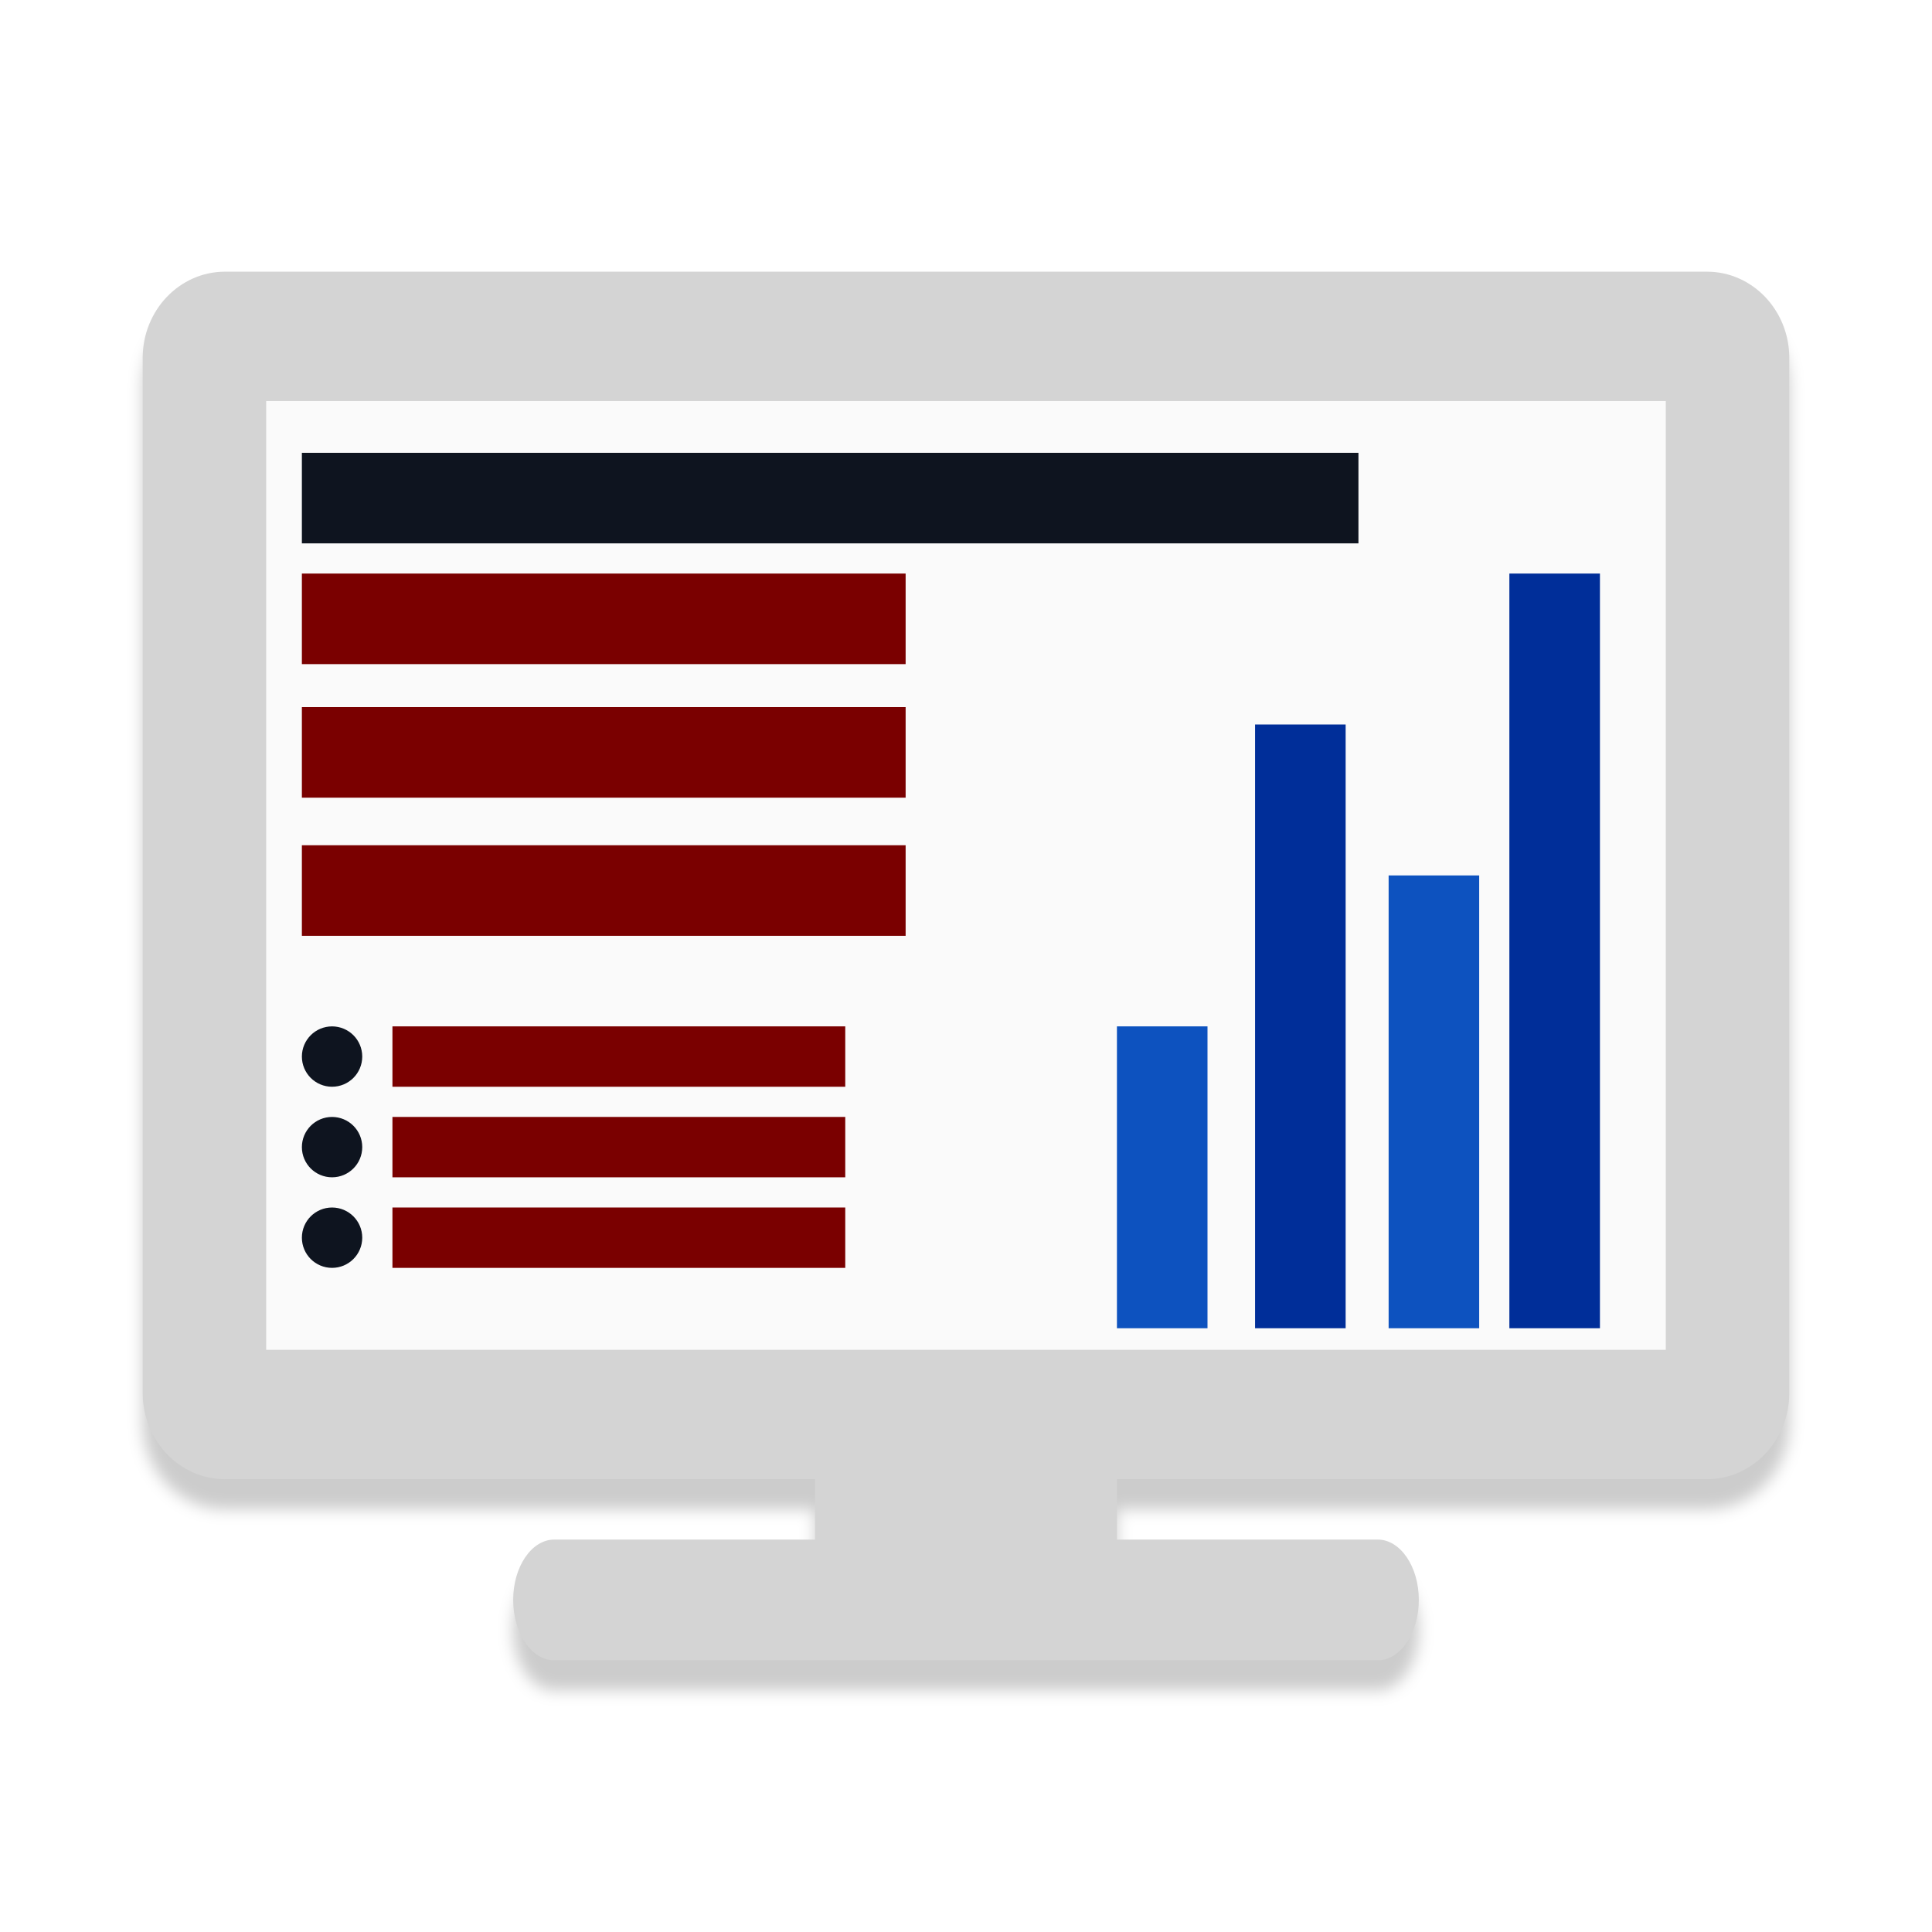
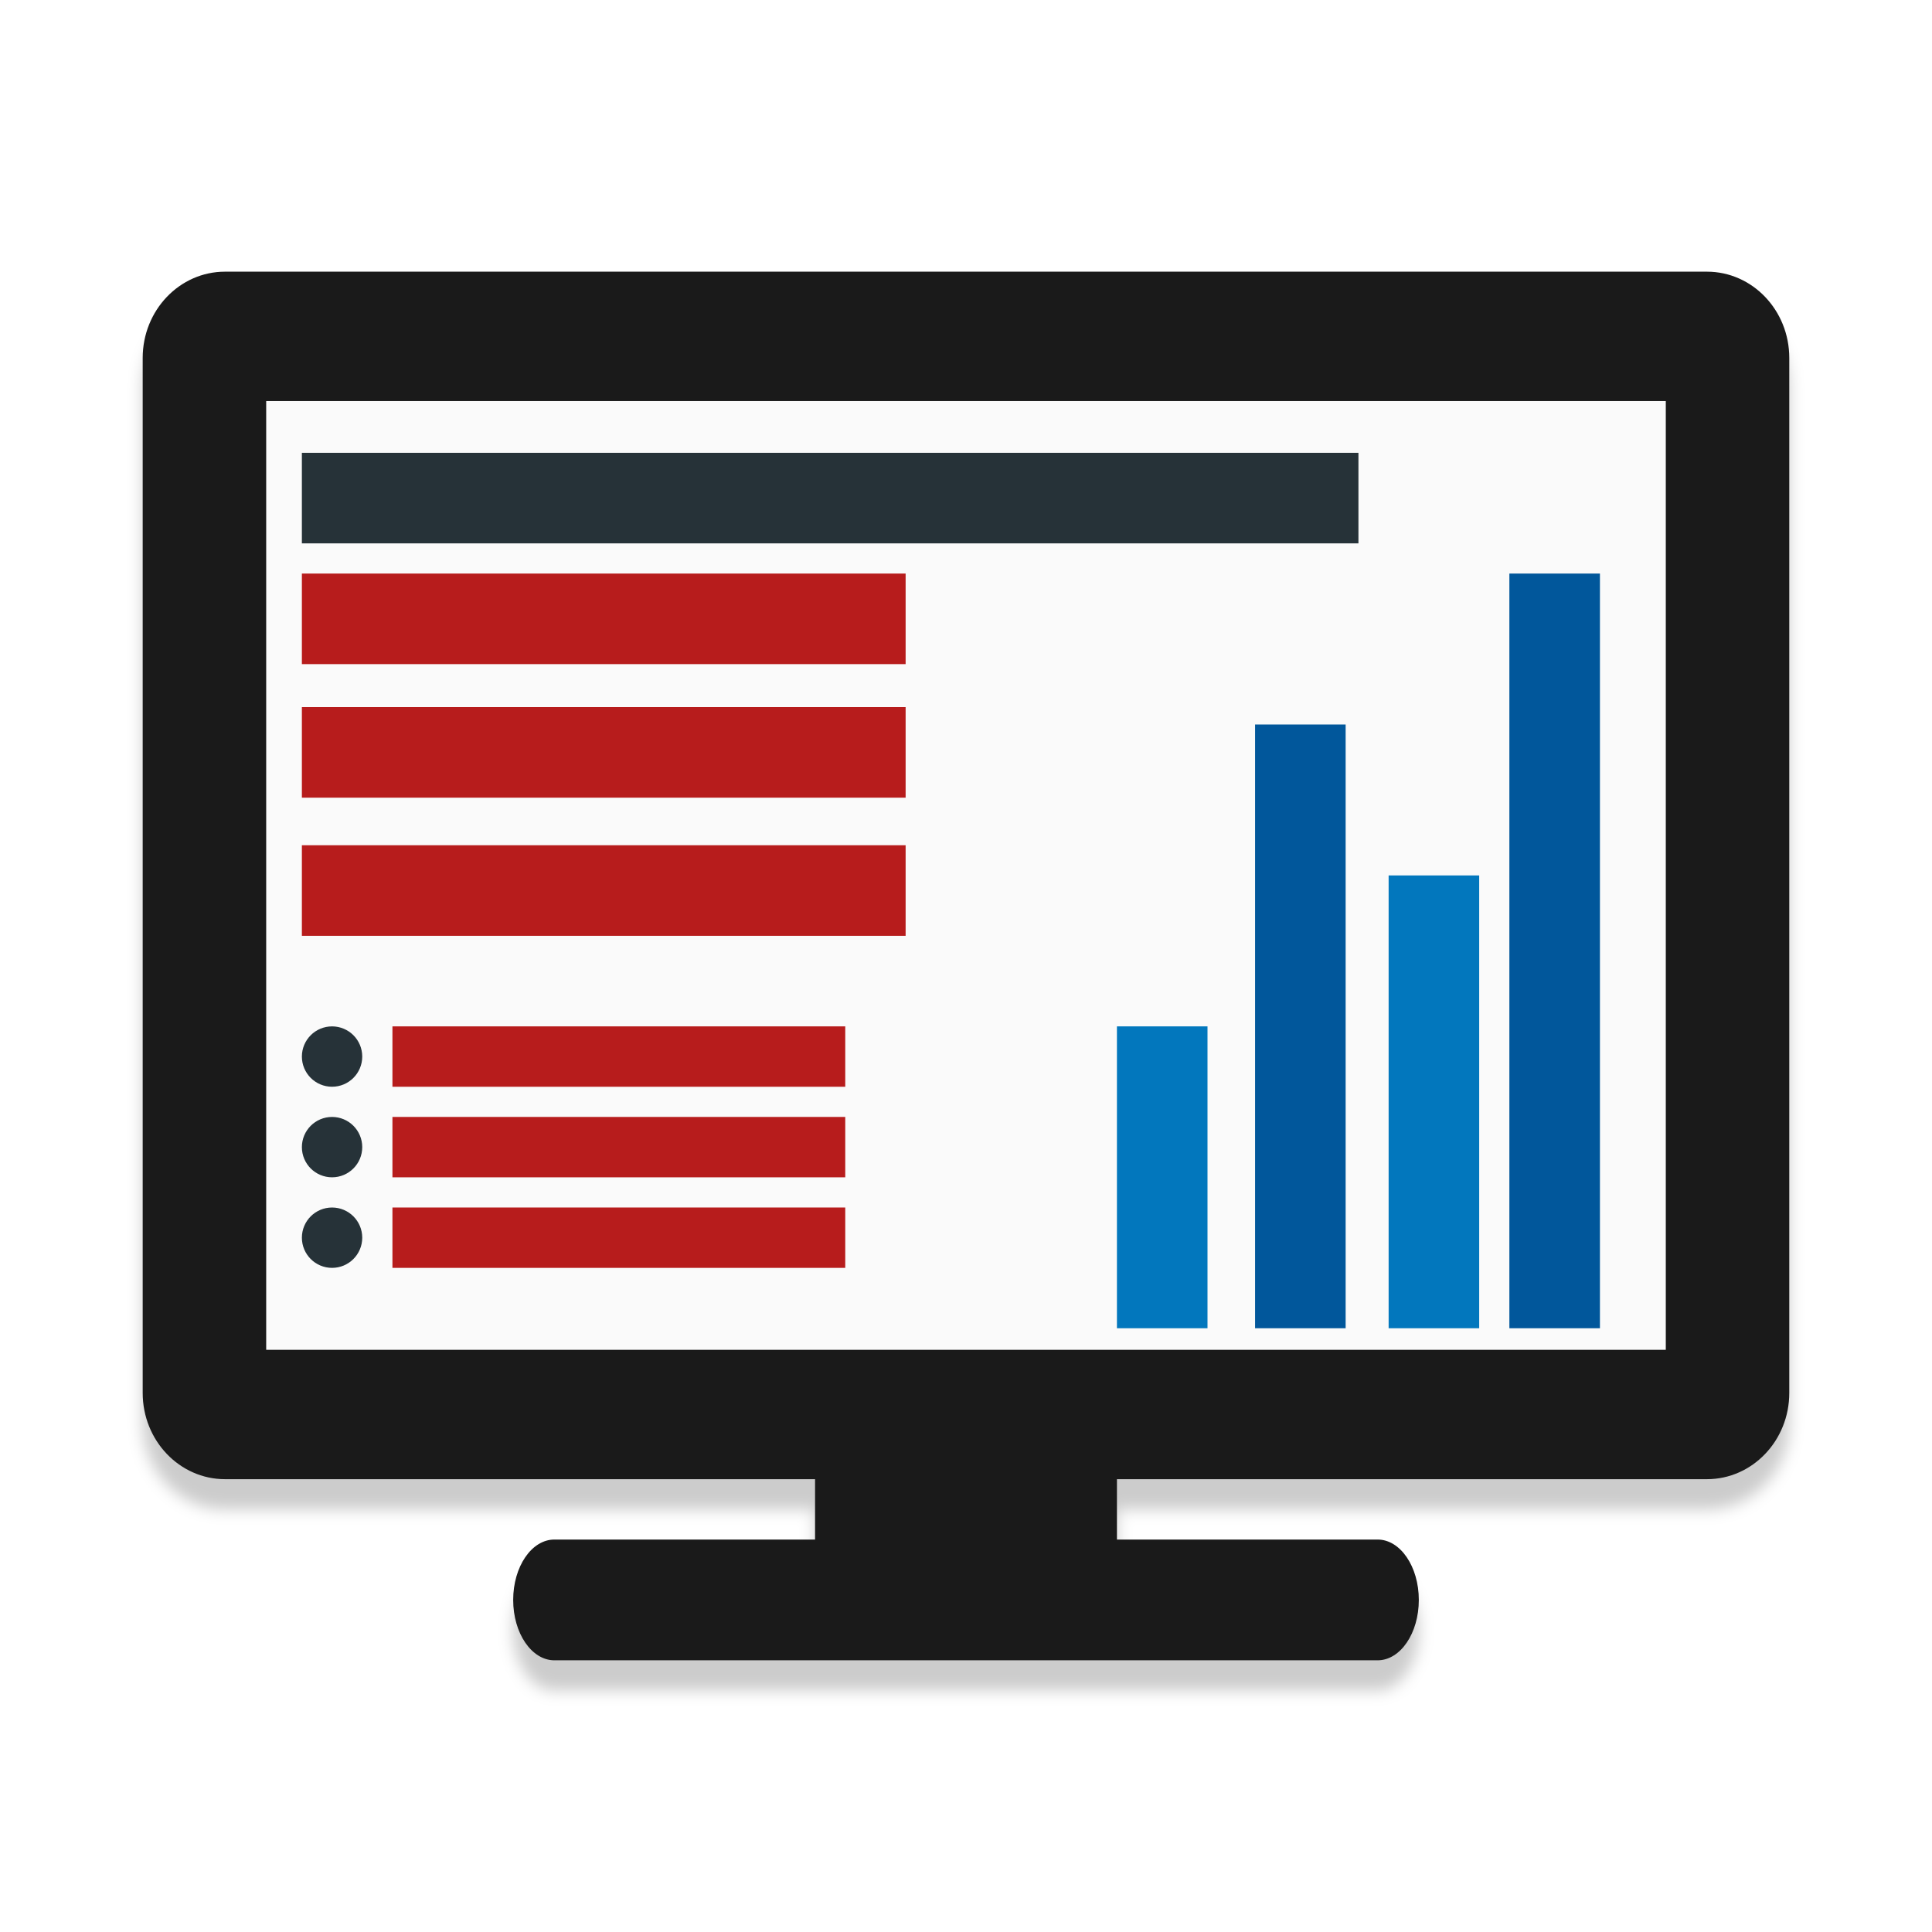
<svg xmlns="http://www.w3.org/2000/svg" id="svg7384" style="enable-background:new" height="128" width="128" version="1.1">
  <defs id="defs7386">
    <style type="text/css" id="current-color-scheme">
   .ColorScheme-Text { color:#5c616c; } .ColorScheme-Highlight { color:#5294e2; } .ColorScheme-ButtonBackground { color:#d3dae3; }
  </style>
    <filter height="1.026" y="-0.013" width="1.022" x="-0.011" id="filter4747" style="color-interpolation-filters:sRGB">
      <feGaussianBlur id="feGaussianBlur4749" stdDeviation="0.251" />
    </filter>
  </defs>
  <g id="g4745" transform="matrix(2,0,0,2,147.8671,21.57335)" style="opacity:0.2;fill:#000000;fill-opacity:1;stroke:none;filter:url(#filter4747)">
    <rect id="rect4823-6" transform="matrix(0,-1,-1,0,0,0)" ry="1.364" rx="2" y="26.934" x="-45.213" height="30" width="4" style="fill:#000000;fill-opacity:1;stroke:none;stroke-width:0.826" />
    <rect id="rect4827-26" ry="2.857" rx="2.727" y="-0.787" x="-69.206" height="40" width="54.545" style="fill:#000000;fill-opacity:1;stroke:none;stroke-width:1.396" />
    <rect id="rect4827-2-8" ry="0.429" rx="0.5" y="36.213" x="-46.934" height="6" width="10" style="fill:#000000;fill-opacity:1;stroke:none;stroke-width:0.231;enable-background:new" />
  </g>
  <g id="layer9" style="display:inline" transform="matrix(2,0,0,2,-407.6842,548.3705)" />
  <g id="layer1" style="display:inline" transform="matrix(2,0,0,2,74.31622,-685.6295)" />
  <g id="layer14" style="display:inline" transform="matrix(2,0,0,2,-407.6842,548.3705)" />
  <g id="layer15" style="display:inline" transform="matrix(2,0,0,2,-407.6842,548.3705)" />
  <g id="g71291" style="display:inline" transform="matrix(2,0,0,2,-407.6842,548.3705)" />
  <g id="layer2" style="display:inline" transform="matrix(2,0,0,2,74.31622,-385.6295)" />
  <g id="layer12" style="display:inline" transform="matrix(2,0,0,2,-407.6842,548.3705)" />
-   <g id="g4770" style="fill:#d4d4d4" transform="matrix(2,0,0,2,3.8113984e-7,-5.3672974e-4)">
-     <rect id="rect4823" transform="matrix(0,-1,-1,0,0,0)" ry="1.364" rx="2" y="-47" x="-55" height="30" width="4" style="fill:#d4d4d4;stroke-width:0.826" />
-     <rect id="rect4827" ry="2.857" rx="2.727" y="9" x="4.727" height="40" width="54.545" style="fill:#d4d4d4;stroke:none;stroke-width:1.396" />
-     <rect id="rect4827-2" ry="0.429" rx="0.5" y="46" x="27" height="6" width="10" style="fill:#d4d4d4;stroke:none;stroke-width:0.231;enable-background:new" />
+   <g id="g4770" style="fill:#1a1a1a" transform="matrix(2,0,0,2,3.8113984e-7,-5.36e-4)">
+     <rect id="rect4823" transform="matrix(0,-1,-1,0,0,0)" ry="1.364" rx="2" y="-47" x="-55" height="30" width="4" style="fill:#1a1a1a;stroke-width:0.826" />
+     <rect id="rect4827" ry="2.857" rx="2.727" y="9" x="4.727" height="40" width="54.545" style="fill:#1a1a1a;stroke:none;stroke-width:1.396" />
+     <rect id="rect4827-2" ry="0.429" rx="0.5" y="46" x="27" height="6" width="10" style="fill:#1a1a1a;stroke:none;stroke-width:0.231;enable-background:new" />
  </g>
  <rect style="opacity:1;fill:#fafafa;stroke-width:2.791" width="92.727" height="62.857" x="17.636" y="26.571" id="rect4829" />
-   <rect style="opacity:1;fill:#0e141f;fill-opacity:1;stroke:none;stroke-width:7.663;stroke-linecap:round;stroke-linejoin:round;stroke-miterlimit:4;stroke-dasharray:none;stroke-opacity:1;paint-order:normal" id="rect4660" width="70" height="6" x="20" y="30" />
-   <g id="g4831" style="fill:#7a0000" transform="scale(2)">
-     <rect y="19" x="10" height="3" width="20" id="rect4660-2" style="opacity:1;fill:#7a0000;fill-opacity:1;stroke:none;stroke-width:2.896;stroke-linecap:round;stroke-linejoin:round;stroke-miterlimit:4;stroke-dasharray:none;stroke-opacity:1;paint-order:normal;enable-background:new" />
-     <rect y="23.424" x="10" height="3" width="20" id="rect4660-2-9" style="opacity:1;fill:#7a0000;fill-opacity:1;stroke:none;stroke-width:2.896;stroke-linecap:round;stroke-linejoin:round;stroke-miterlimit:4;stroke-dasharray:none;stroke-opacity:1;paint-order:normal;enable-background:new" />
-     <rect y="28" x="10" height="3" width="20" id="rect4660-2-9-1" style="opacity:1;fill:#7a0000;fill-opacity:1;stroke:none;stroke-width:2.896;stroke-linecap:round;stroke-linejoin:round;stroke-miterlimit:4;stroke-dasharray:none;stroke-opacity:1;paint-order:normal;enable-background:new" />
+   <rect style="opacity:1;fill:#263238;fill-opacity:1;stroke:none;stroke-width:7.663;stroke-linecap:round;stroke-linejoin:round;stroke-miterlimit:4;stroke-dasharray:none;stroke-opacity:1;paint-order:normal" id="rect4660" width="70" height="6" x="20" y="30" />
+   <g id="g4831" style="fill:#b71c1c" transform="scale(2)">
+     <rect y="19" x="10" height="3" width="20" id="rect4660-2" style="opacity:1;fill:#b71c1c;fill-opacity:1;stroke:none;stroke-width:2.896;stroke-linecap:round;stroke-linejoin:round;stroke-miterlimit:4;stroke-dasharray:none;stroke-opacity:1;paint-order:normal;enable-background:new" />
+     <rect y="23.424" x="10" height="3" width="20" id="rect4660-2-9" style="opacity:1;fill:#b71c1c;fill-opacity:1;stroke:none;stroke-width:2.896;stroke-linecap:round;stroke-linejoin:round;stroke-miterlimit:4;stroke-dasharray:none;stroke-opacity:1;paint-order:normal;enable-background:new" />
+     <rect y="28" x="10" height="3" width="20" id="rect4660-2-9-1" style="opacity:1;fill:#b71c1c;fill-opacity:1;stroke:none;stroke-width:2.896;stroke-linecap:round;stroke-linejoin:round;stroke-miterlimit:4;stroke-dasharray:none;stroke-opacity:1;paint-order:normal;enable-background:new" />
  </g>
-   <rect style="opacity:1;fill:#002e99;fill-opacity:1;stroke:none;stroke-width:6.476;stroke-linecap:round;stroke-linejoin:round;stroke-miterlimit:4;stroke-dasharray:none;stroke-opacity:1;paint-order:normal" id="rect4660-7" width="50" height="6" x="38" y="-106" transform="rotate(90)" />
-   <rect style="opacity:1;fill:#0d52bf;fill-opacity:1;stroke:none;stroke-width:5.016;stroke-linecap:round;stroke-linejoin:round;stroke-miterlimit:4;stroke-dasharray:none;stroke-opacity:1;paint-order:normal;enable-background:new" id="rect4660-2-0" width="30" height="6" x="58" y="-98" transform="rotate(90)" />
-   <rect style="opacity:1;fill:#002e99;fill-opacity:1;stroke:none;stroke-width:5.793;stroke-linecap:round;stroke-linejoin:round;stroke-miterlimit:4;stroke-dasharray:none;stroke-opacity:1;paint-order:normal;enable-background:new" id="rect4660-2-9-9" width="40" height="6" x="48" y="-89.152" transform="rotate(90)" />
-   <rect style="opacity:1;fill:#0d52bf;fill-opacity:1;stroke:none;stroke-width:4.096;stroke-linecap:round;stroke-linejoin:round;stroke-miterlimit:4;stroke-dasharray:none;stroke-opacity:1;paint-order:normal;enable-background:new" id="rect4660-2-9-1-3" width="20" height="6" x="68" y="-80" transform="rotate(90)" />
-   <circle style="opacity:1;fill:#0e141f;fill-opacity:1;stroke:#0e141f;stroke-width:1.769;stroke-linecap:round;stroke-linejoin:round;stroke-miterlimit:4;stroke-dasharray:none;stroke-opacity:1;paint-order:normal" id="path4658" cx="22" cy="70" r="1.115" />
-   <circle style="opacity:1;fill:#0e141f;fill-opacity:1;stroke:#0e141f;stroke-width:1.769;stroke-linecap:round;stroke-linejoin:round;stroke-miterlimit:4;stroke-dasharray:none;stroke-opacity:1;paint-order:normal;enable-background:new" id="path4658-6" cx="22" cy="76" r="1.115" />
-   <circle style="opacity:1;fill:#0e141f;fill-opacity:1;stroke:#0e141f;stroke-width:1.769;stroke-linecap:round;stroke-linejoin:round;stroke-miterlimit:4;stroke-dasharray:none;stroke-opacity:1;paint-order:normal;enable-background:new" id="path4658-6-0" cx="22" cy="82" r="1.115" />
-   <rect style="opacity:1;fill:#7a0000;fill-opacity:1;stroke:none;stroke-width:4.096;stroke-linecap:round;stroke-linejoin:round;stroke-miterlimit:4;stroke-dasharray:none;stroke-opacity:1;paint-order:normal;enable-background:new" id="rect4660-2-9-1-2" width="30" height="4" x="26" y="68" />
-   <rect style="opacity:1;fill:#7a0000;fill-opacity:1;stroke:none;stroke-width:4.096;stroke-linecap:round;stroke-linejoin:round;stroke-miterlimit:4;stroke-dasharray:none;stroke-opacity:1;paint-order:normal;enable-background:new" id="rect4660-2-9-1-2-6" width="30" height="4" x="26" y="74" />
-   <rect style="opacity:1;fill:#7a0000;fill-opacity:1;stroke:none;stroke-width:4.096;stroke-linecap:round;stroke-linejoin:round;stroke-miterlimit:4;stroke-dasharray:none;stroke-opacity:1;paint-order:normal;enable-background:new" id="rect4660-2-9-1-2-1" width="30" height="4" x="26" y="80" />
+   <rect style="opacity:1;fill:#01579b;fill-opacity:1;stroke:none;stroke-width:6.476;stroke-linecap:round;stroke-linejoin:round;stroke-miterlimit:4;stroke-dasharray:none;stroke-opacity:1;paint-order:normal" id="rect4660-7" width="50" height="6" x="38" y="-106" transform="rotate(90)" />
+   <rect style="opacity:1;fill:#0277bd;fill-opacity:1;stroke:none;stroke-width:5.016;stroke-linecap:round;stroke-linejoin:round;stroke-miterlimit:4;stroke-dasharray:none;stroke-opacity:1;paint-order:normal;enable-background:new" id="rect4660-2-0" width="30" height="6" x="58" y="-98" transform="rotate(90)" />
+   <rect style="opacity:1;fill:#01579b;fill-opacity:1;stroke:none;stroke-width:5.793;stroke-linecap:round;stroke-linejoin:round;stroke-miterlimit:4;stroke-dasharray:none;stroke-opacity:1;paint-order:normal;enable-background:new" id="rect4660-2-9-9" width="40" height="6" x="48" y="-89.152" transform="rotate(90)" />
+   <rect style="opacity:1;fill:#0277bd;fill-opacity:1;stroke:none;stroke-width:4.096;stroke-linecap:round;stroke-linejoin:round;stroke-miterlimit:4;stroke-dasharray:none;stroke-opacity:1;paint-order:normal;enable-background:new" id="rect4660-2-9-1-3" width="20" height="6" x="68" y="-80" transform="rotate(90)" />
+   <circle style="opacity:1;fill:#263238;fill-opacity:1;stroke:#263238;stroke-width:1.769;stroke-linecap:round;stroke-linejoin:round;stroke-miterlimit:4;stroke-dasharray:none;stroke-opacity:1;paint-order:normal" id="path4658" cx="22" cy="70" r="1.115" />
+   <circle style="opacity:1;fill:#263238;fill-opacity:1;stroke:#263238;stroke-width:1.769;stroke-linecap:round;stroke-linejoin:round;stroke-miterlimit:4;stroke-dasharray:none;stroke-opacity:1;paint-order:normal;enable-background:new" id="path4658-6" cx="22" cy="76" r="1.115" />
+   <circle style="opacity:1;fill:#263238;fill-opacity:1;stroke:#263238;stroke-width:1.769;stroke-linecap:round;stroke-linejoin:round;stroke-miterlimit:4;stroke-dasharray:none;stroke-opacity:1;paint-order:normal;enable-background:new" id="path4658-6-0" cx="22" cy="82" r="1.115" />
+   <rect style="opacity:1;fill:#b71c1c;fill-opacity:1;stroke:none;stroke-width:4.096;stroke-linecap:round;stroke-linejoin:round;stroke-miterlimit:4;stroke-dasharray:none;stroke-opacity:1;paint-order:normal;enable-background:new" id="rect4660-2-9-1-2" width="30" height="4" x="26" y="68" />
+   <rect style="opacity:1;fill:#b71c1c;fill-opacity:1;stroke:none;stroke-width:4.096;stroke-linecap:round;stroke-linejoin:round;stroke-miterlimit:4;stroke-dasharray:none;stroke-opacity:1;paint-order:normal;enable-background:new" id="rect4660-2-9-1-2-6" width="30" height="4" x="26" y="74" />
+   <rect style="opacity:1;fill:#b71c1c;fill-opacity:1;stroke:none;stroke-width:4.096;stroke-linecap:round;stroke-linejoin:round;stroke-miterlimit:4;stroke-dasharray:none;stroke-opacity:1;paint-order:normal;enable-background:new" id="rect4660-2-9-1-2-1" width="30" height="4" x="26" y="80" />
</svg>
